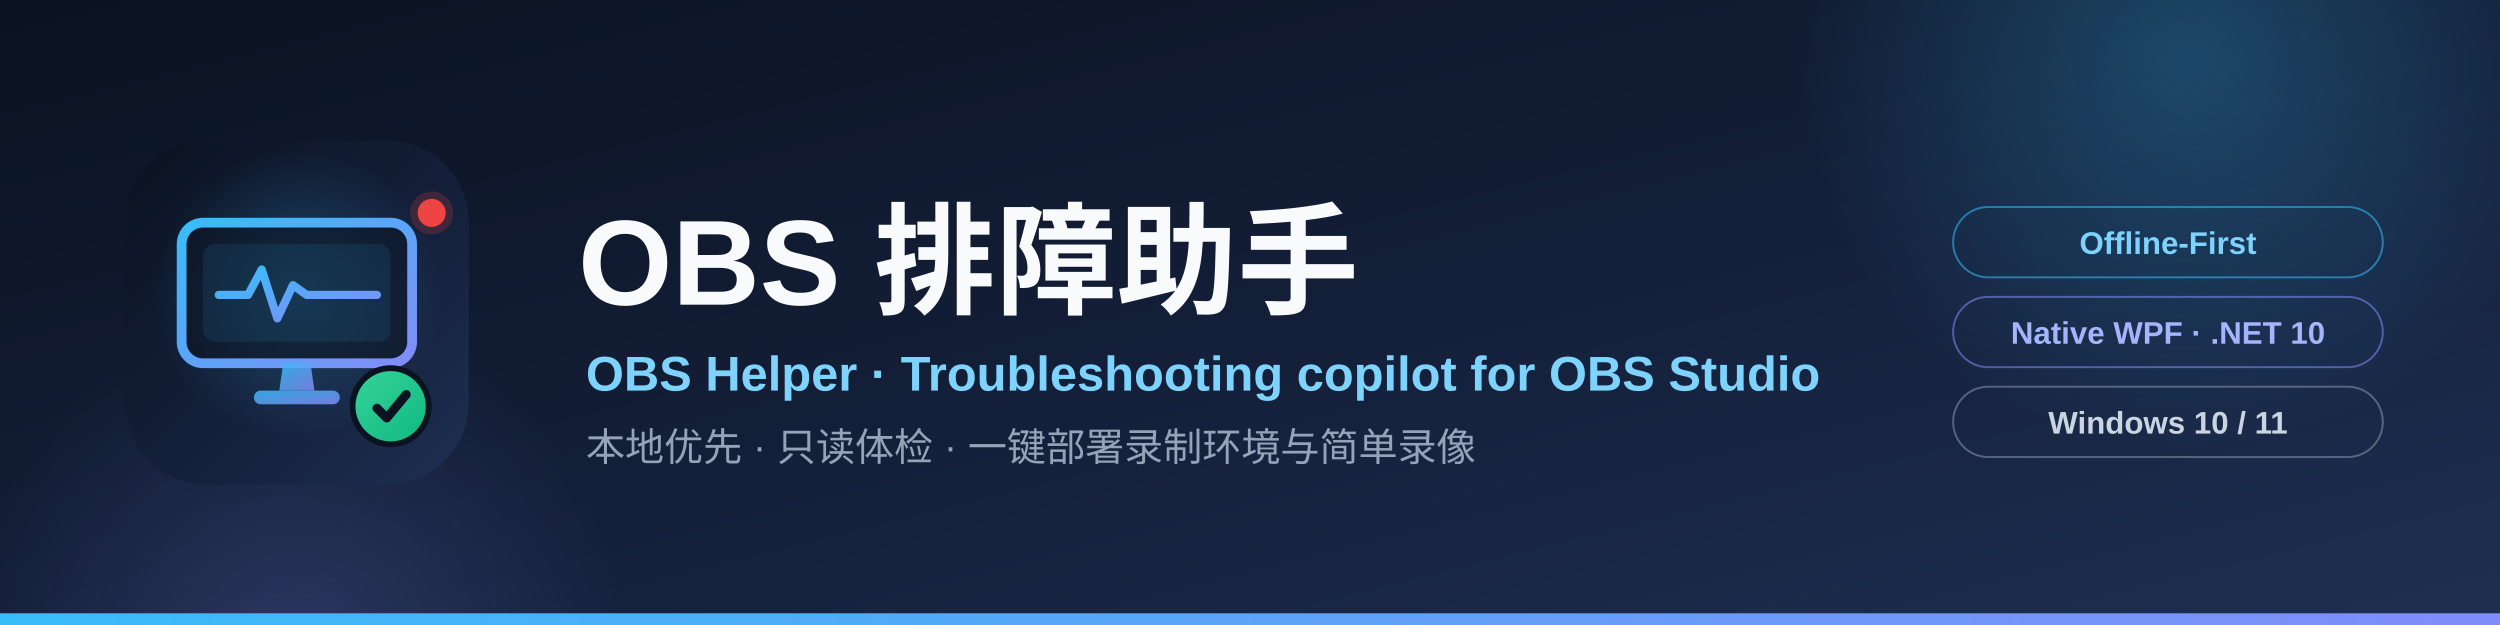
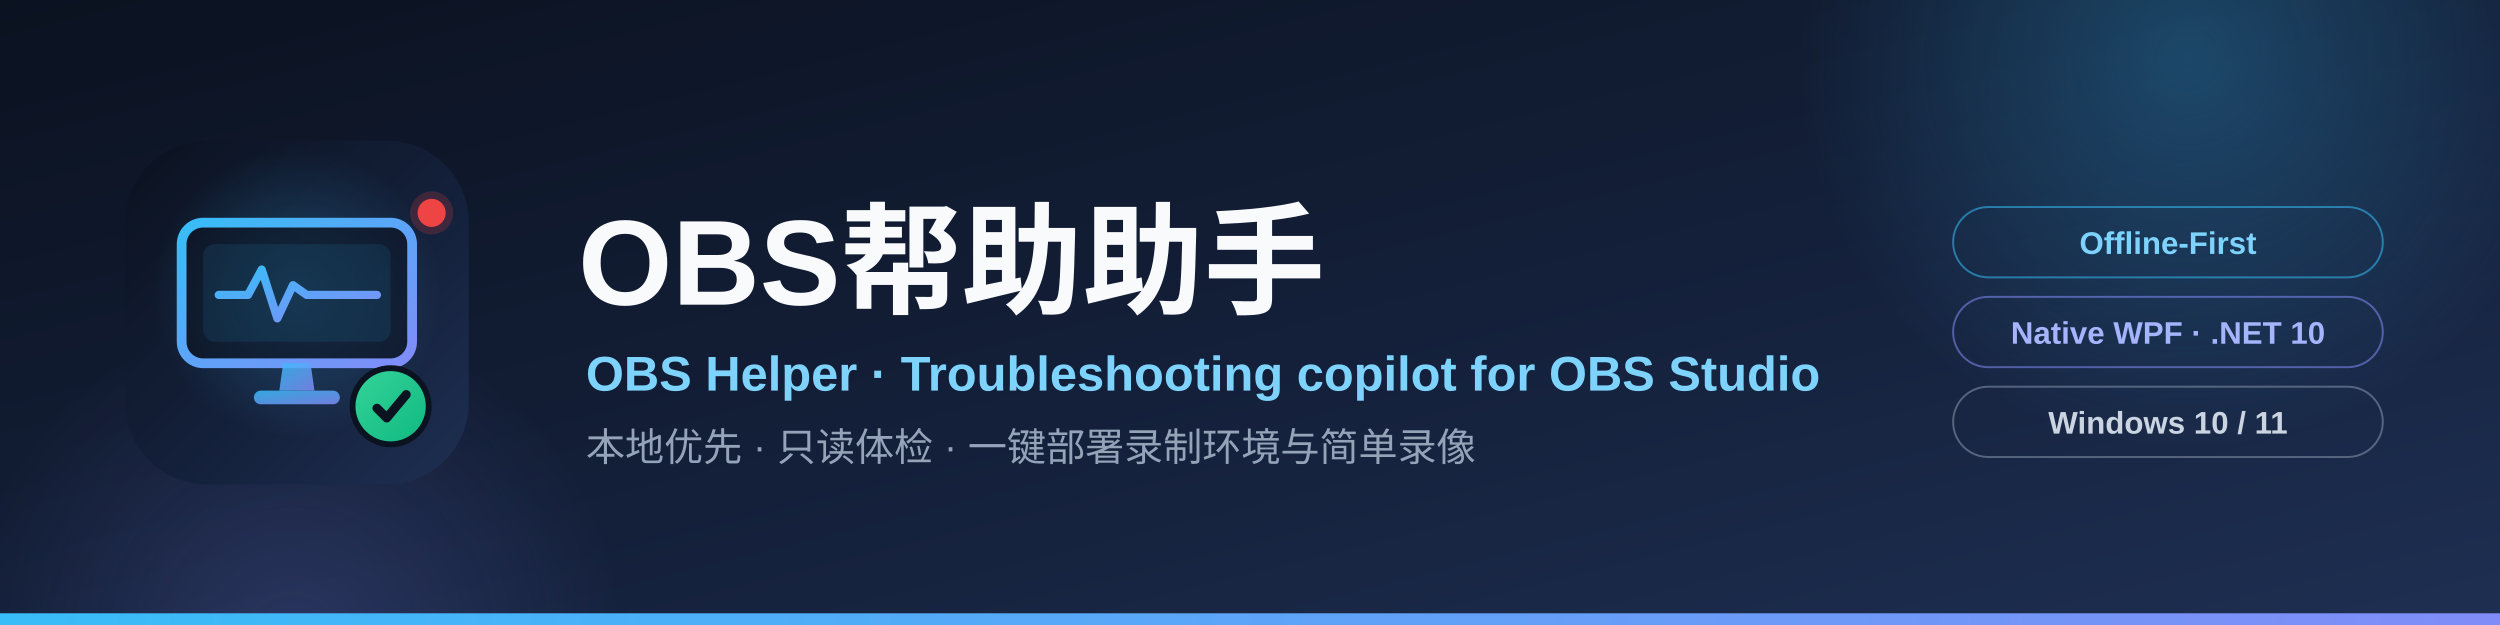
- <svg xmlns="http://www.w3.org/2000/svg" width="1280" height="320" viewBox="0 0 1280 320" role="img" aria-label="OBS 排障助手 OBS Helper — 本地优先的 OBS 直播 / 录制排障助手">
+ <svg xmlns="http://www.w3.org/2000/svg" width="1280" height="320" viewBox="0 0 1280 320" role="img" aria-label="OBS帮助助手 OBS Helper — 本地优先的 OBS 直播 / 录制助手">
  <defs>
    <linearGradient id="bg" x1="0%" y1="0%" x2="100%" y2="100%">
      <stop offset="0%" stop-color="#0b1220" />
      <stop offset="55%" stop-color="#14203a" />
      <stop offset="100%" stop-color="#1e2f52" />
    </linearGradient>
    <linearGradient id="accent" x1="0%" y1="0%" x2="100%" y2="0%">
      <stop offset="0%" stop-color="#38bdf8" />
      <stop offset="100%" stop-color="#818cf8" />
    </linearGradient>
    <linearGradient id="screen" x1="0%" y1="0%" x2="100%" y2="100%">
      <stop offset="0%" stop-color="#38bdf8" />
      <stop offset="100%" stop-color="#818cf8" />
    </linearGradient>
    <linearGradient id="check" x1="0%" y1="0%" x2="100%" y2="100%">
      <stop offset="0%" stop-color="#34d399" />
      <stop offset="100%" stop-color="#10b981" />
    </linearGradient>
    <radialGradient id="glow1" cx="50%" cy="50%" r="50%">
      <stop offset="0%" stop-color="#38bdf8" stop-opacity="0.26" />
      <stop offset="100%" stop-color="#38bdf8" stop-opacity="0" />
    </radialGradient>
    <radialGradient id="glow2" cx="50%" cy="50%" r="50%">
      <stop offset="0%" stop-color="#818cf8" stop-opacity="0.20" />
      <stop offset="100%" stop-color="#818cf8" stop-opacity="0" />
    </radialGradient>
    <g id="appmark">
      <rect x="0" y="0" width="176" height="176" rx="42" fill="url(#bg)" />
      <circle cx="88" cy="78" r="74" fill="url(#glow1)" />
      <rect x="29" y="42" width="118" height="72" rx="11" fill="#0b1220" fill-opacity="0.55" stroke="url(#screen)" stroke-width="5" />
      <rect x="40" y="53" width="96" height="50" rx="6" fill="#38bdf8" fill-opacity="0.10" />
      <path d="M48 79 L63 79 L70 66 L78 91 L86 74 L93 79 L129 79" fill="none" stroke="url(#screen)" stroke-width="4.2" stroke-linecap="round" stroke-linejoin="round" />
      <path d="M81 114 L95 114 L97 128 L79 128 Z" fill="url(#screen)" fill-opacity="0.85" />
      <rect x="66" y="128" width="44" height="7" rx="3.5" fill="url(#screen)" fill-opacity="0.85" />
      <circle cx="157" cy="37" r="11" fill="#ef4444" fill-opacity="0.20" />
      <circle cx="157" cy="37" r="7.2" fill="#ef4444" />
      <circle cx="136" cy="136" r="21" fill="#0b1220" />
      <circle cx="136" cy="136" r="18" fill="url(#check)" />
      <path d="M129 137 L134 142 L144 130" fill="none" stroke="#0b1220" stroke-width="4.6" stroke-linecap="round" stroke-linejoin="round" />
    </g>
  </defs>
  <rect width="1280" height="320" fill="url(#bg)" />
  <circle cx="1120" cy="30" r="200" fill="url(#glow1)" />
  <circle cx="150" cy="330" r="170" fill="url(#glow2)" />
  <use href="#appmark" x="64" y="72" width="176" height="176" />
-   <text x="296" y="156" font-family="Segoe UI, Arial, 'Microsoft YaHei', sans-serif" font-size="62" font-weight="700" fill="#f8fafc">OBS 排障助手</text>
+   <text x="296" y="156" font-family="Segoe UI, Arial, 'Microsoft YaHei', sans-serif" font-size="62" font-weight="700" fill="#f8fafc">OBS帮助助手</text>
  <text x="300" y="200" font-family="Segoe UI, Arial, 'Microsoft YaHei', sans-serif" font-size="25" font-weight="600" fill="#7dd3fc">OBS Helper · Troubleshooting copilot for OBS Studio</text>
  <text x="300" y="236" font-family="Segoe UI, Arial, 'Microsoft YaHei', sans-serif" font-size="20" fill="#94a3b8">本地优先 · 只读体检 · 一键部署录制环境与简单录像</text>
  <g font-family="Segoe UI, Arial, 'Microsoft YaHei', sans-serif" font-size="16" font-weight="600">
    <rect x="1000" y="106" width="220" height="36" rx="18" fill="none" stroke="#38bdf8" stroke-opacity="0.55" />
    <text x="1110" y="130" text-anchor="middle" fill="#7dd3fc">Offline-First</text>
    <rect x="1000" y="152" width="220" height="36" rx="18" fill="none" stroke="#818cf8" stroke-opacity="0.55" />
    <text x="1110" y="176" text-anchor="middle" fill="#a5b4fc">Native WPF · .NET 10</text>
    <rect x="1000" y="198" width="220" height="36" rx="18" fill="none" stroke="#94a3b8" stroke-opacity="0.5" />
    <text x="1110" y="222" text-anchor="middle" fill="#cbd5e1">Windows 10 / 11</text>
  </g>
  <rect y="314" width="1280" height="6" fill="url(#accent)" />
</svg>
